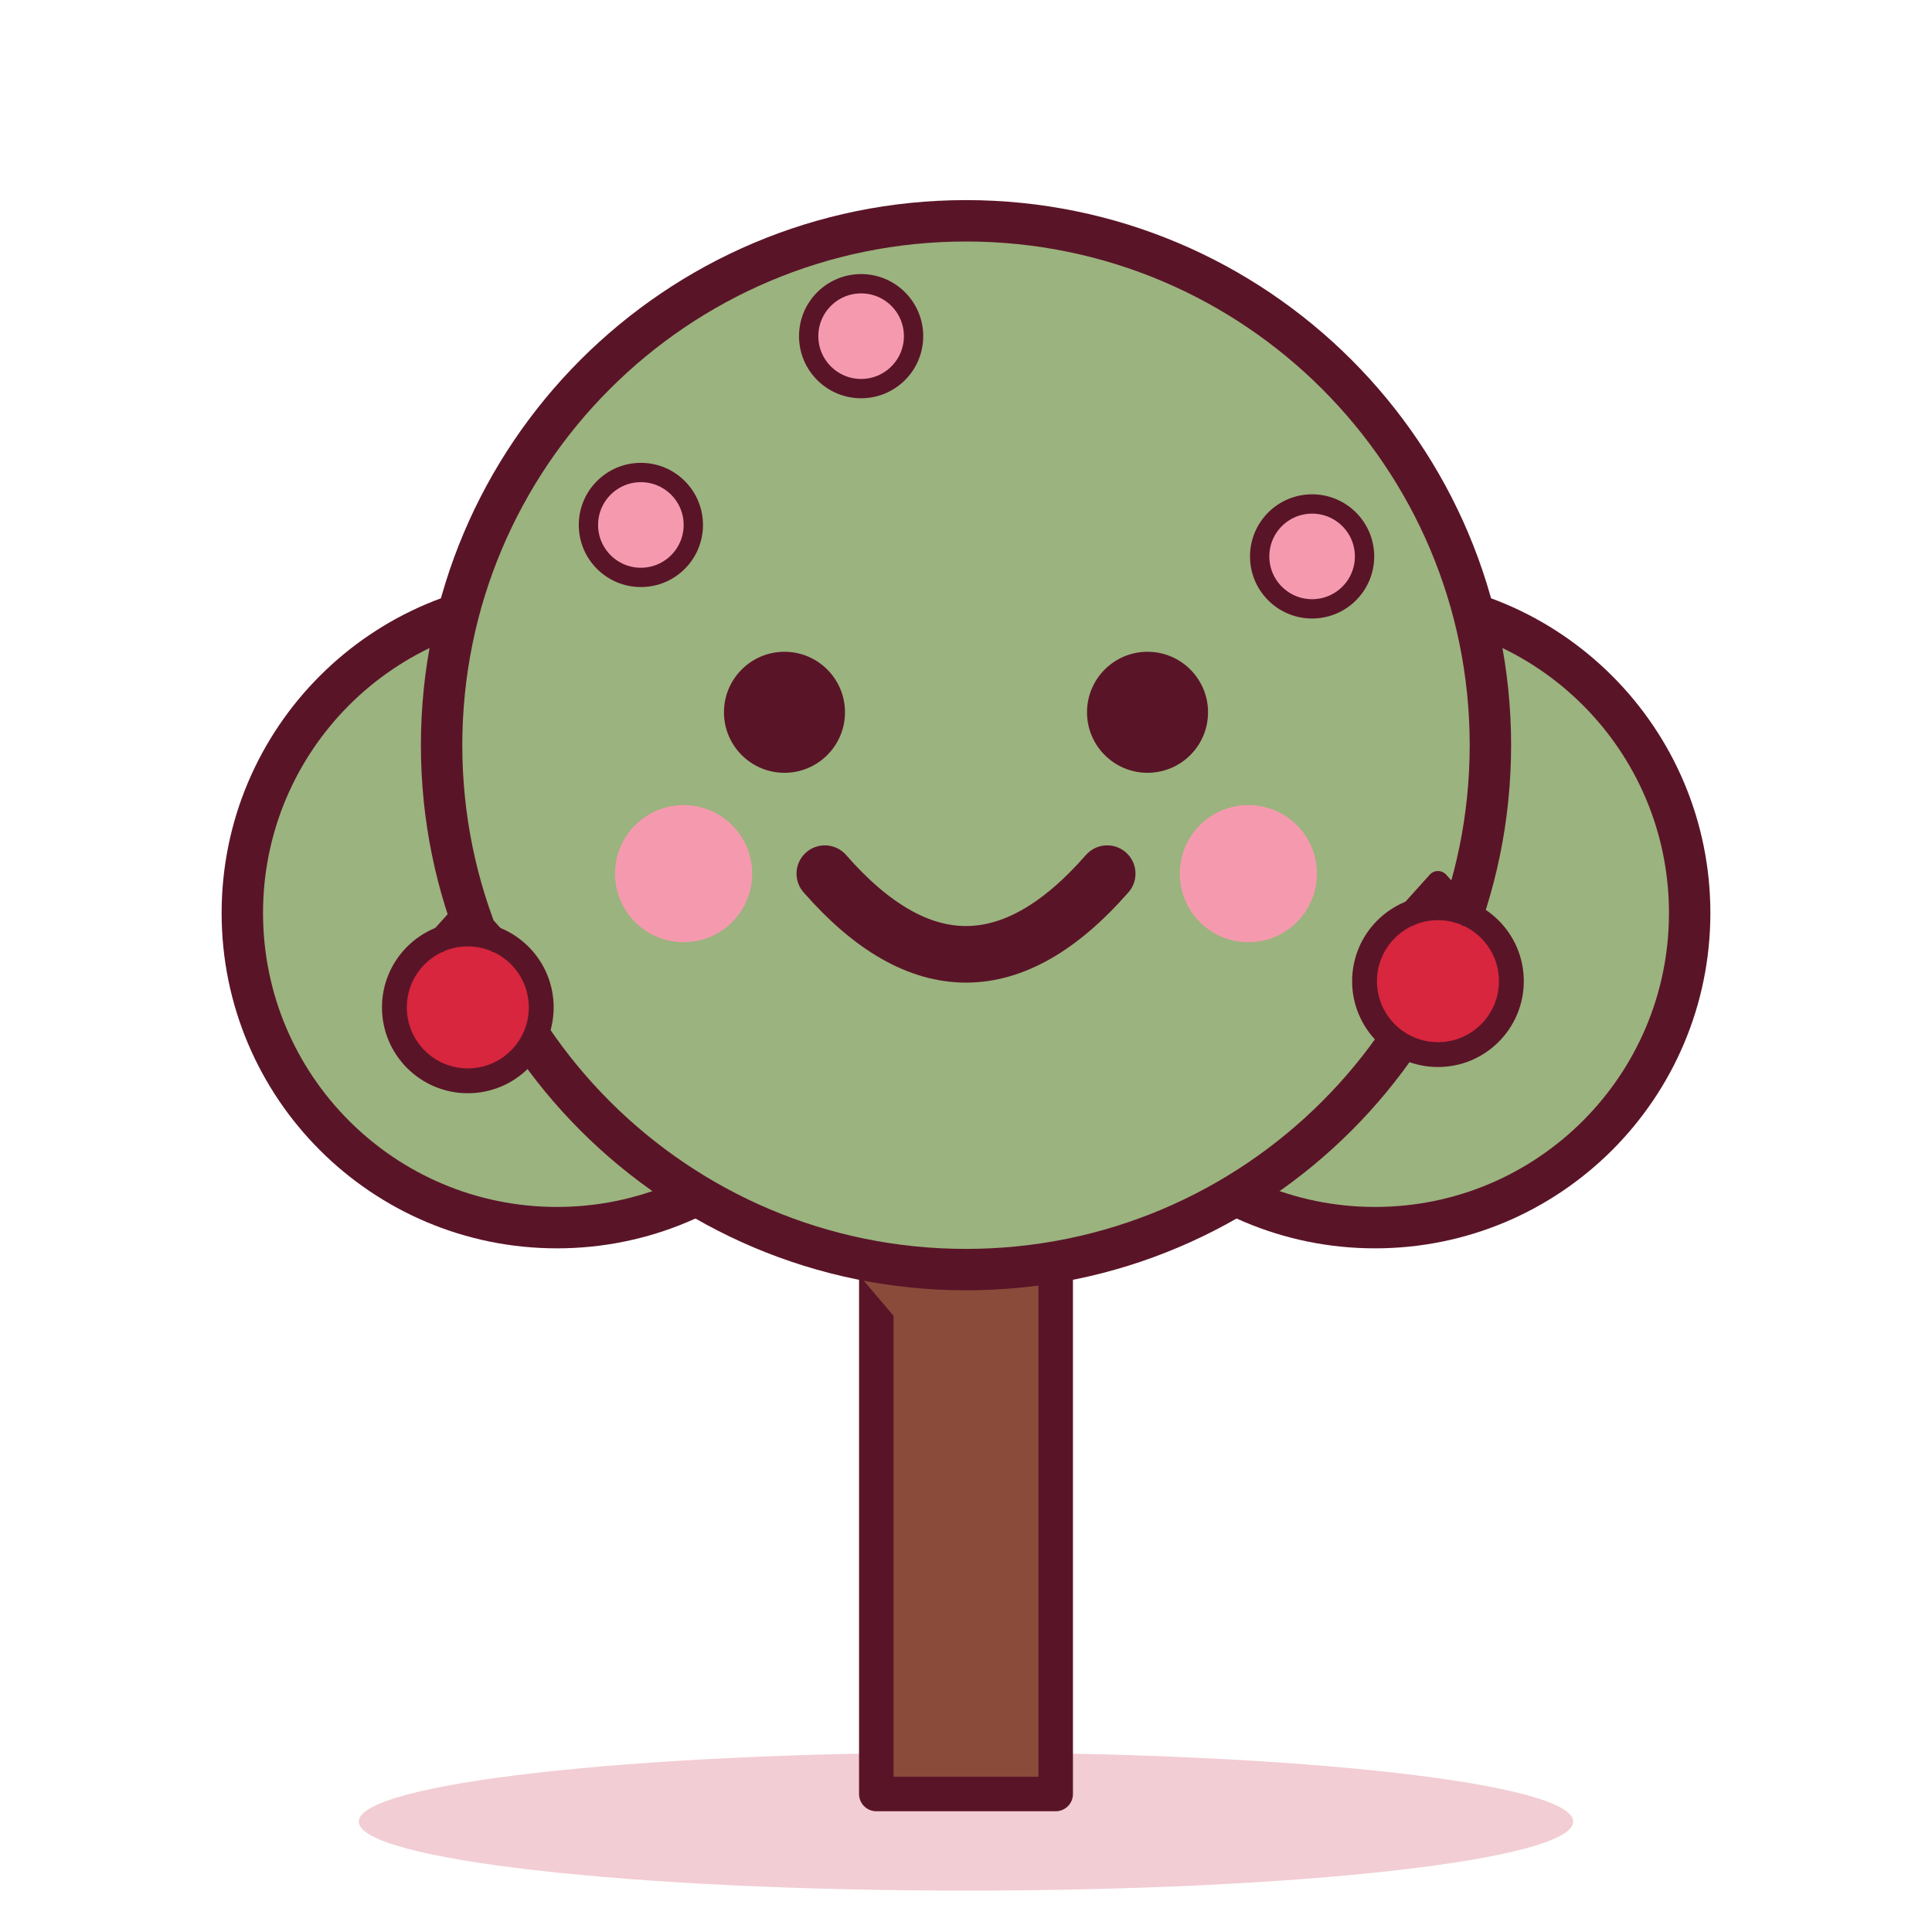
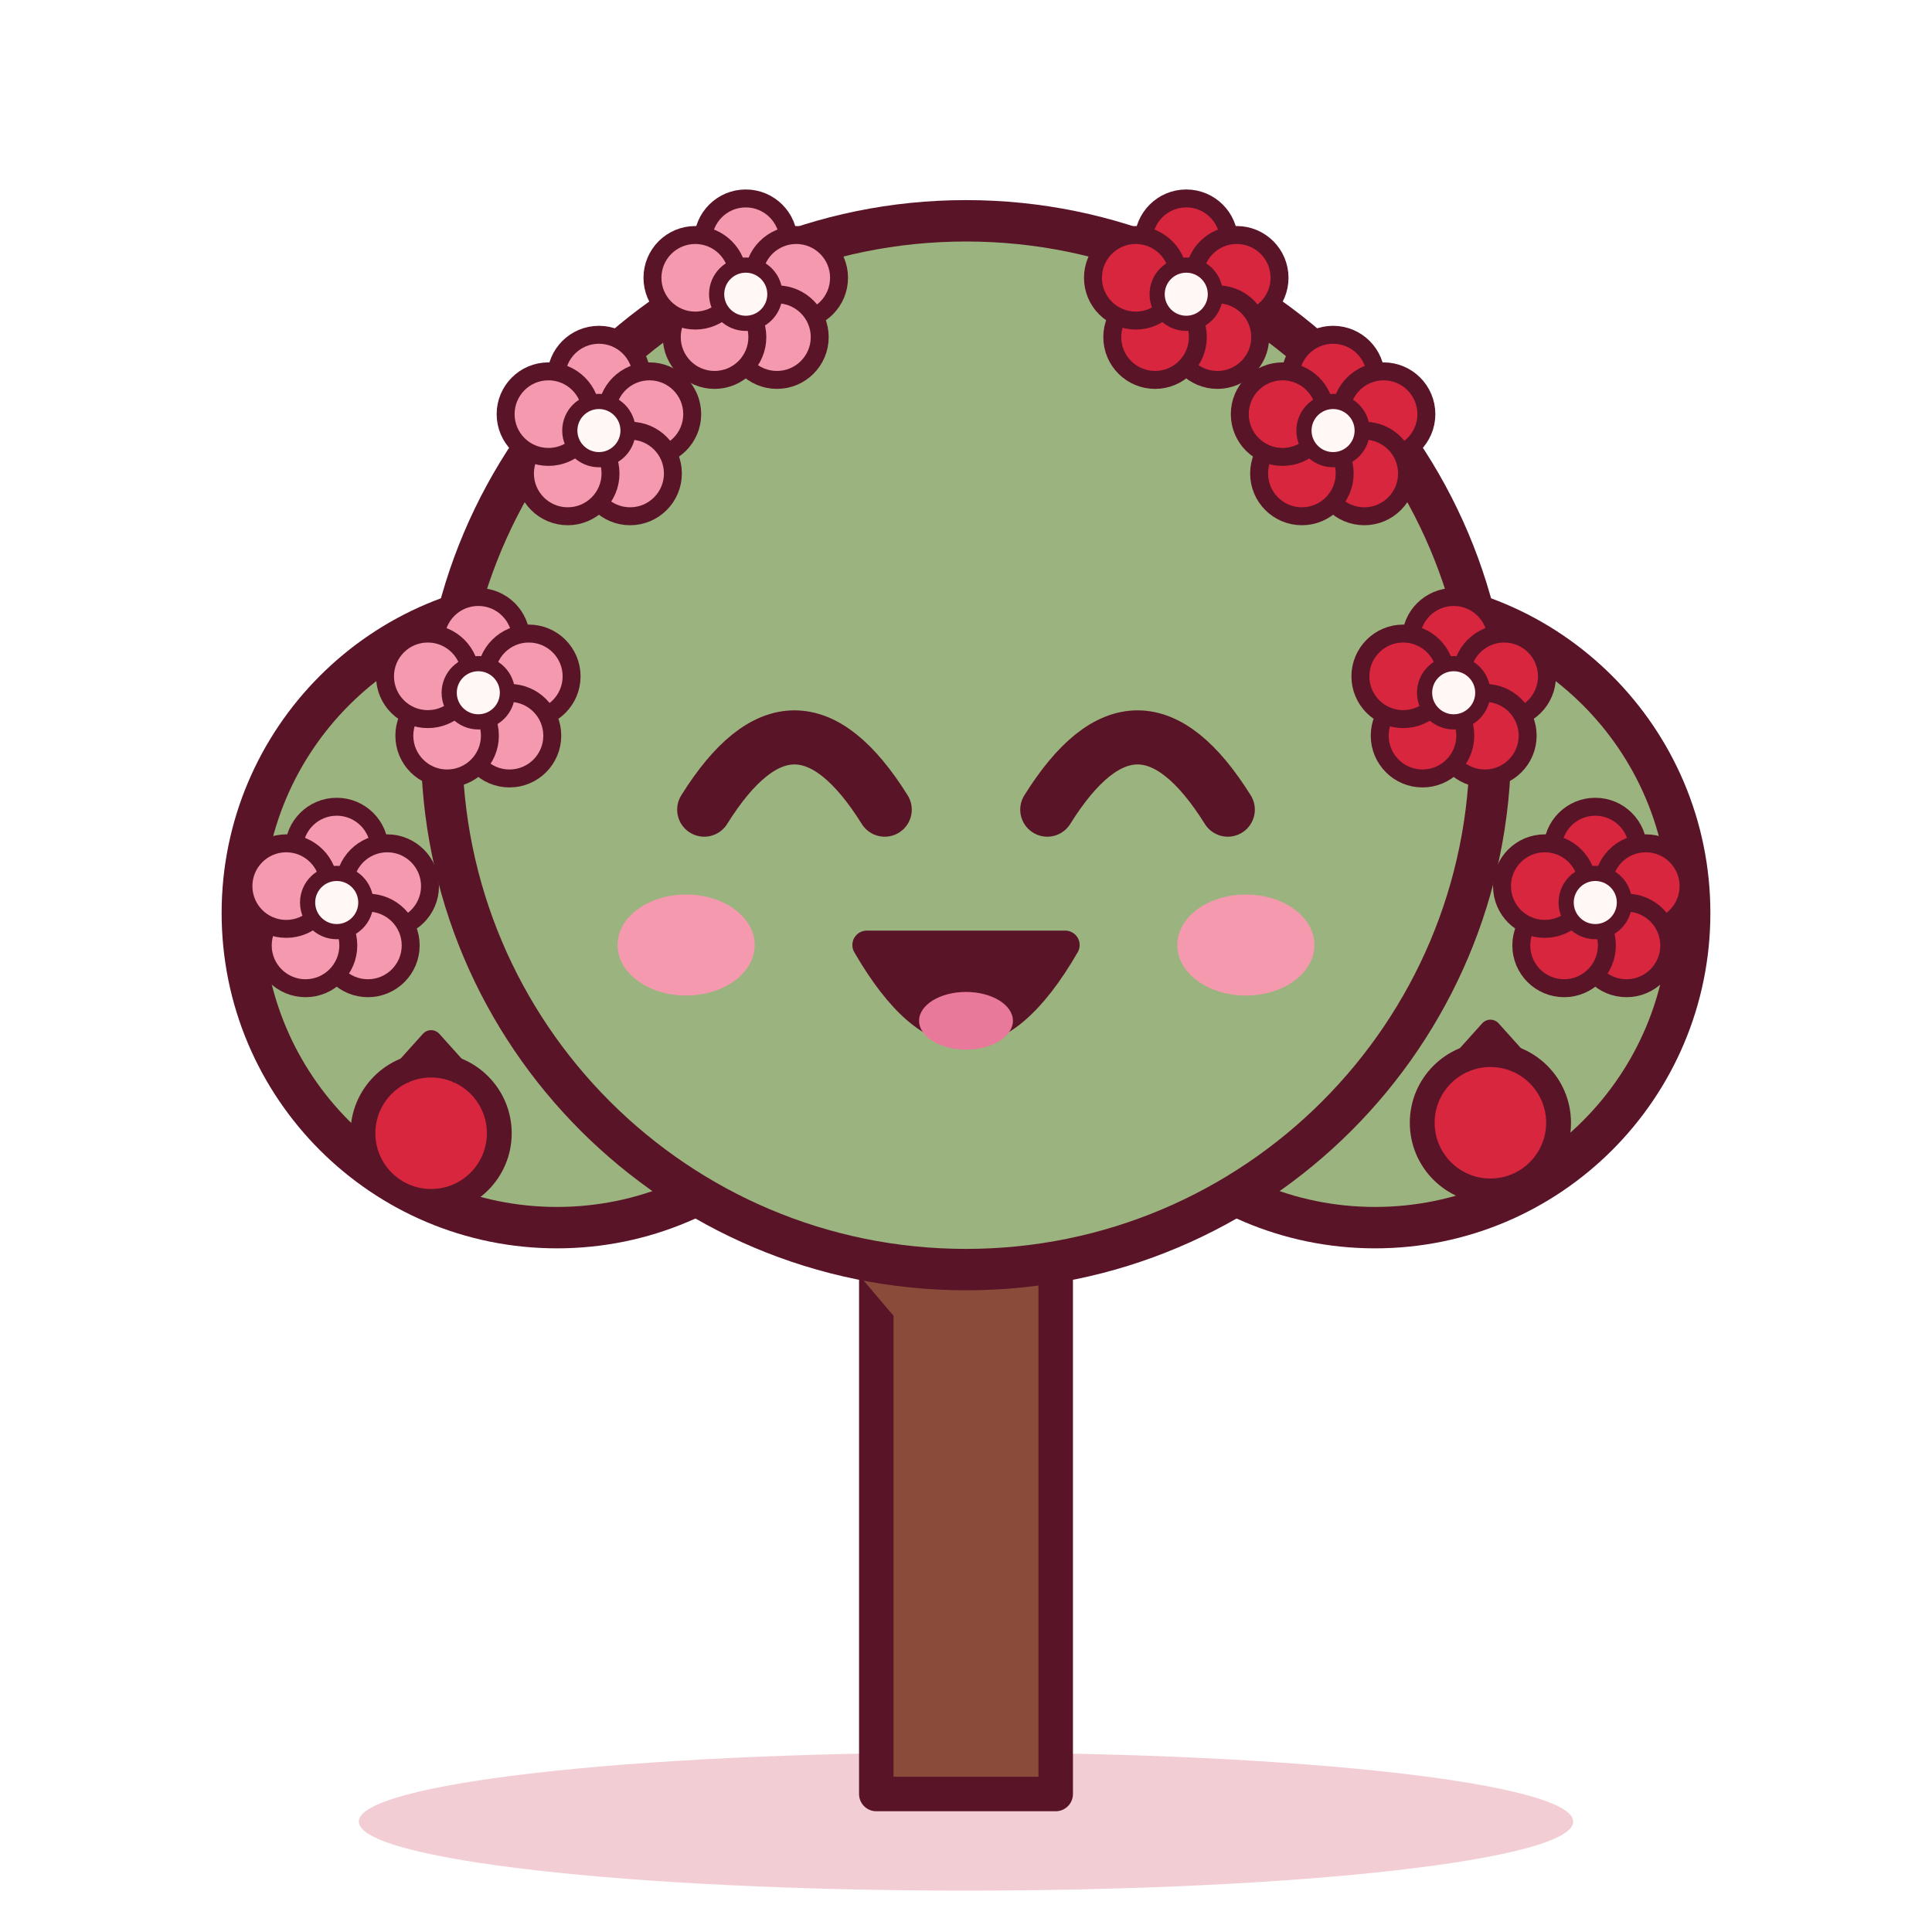
<svg xmlns="http://www.w3.org/2000/svg" viewBox="-10 0 140 140">
  <ellipse cx="60" cy="132" rx="44" ry="5" fill="#F2CDD4" />
  <path d="M53.5 130 L53.5 82 L66.5 82 L66.5 130 Z" fill="#8A4B3A" stroke="#5A1428" stroke-width="2.5" stroke-linejoin="round" />
  <path d="M60 96 L37.2 69.2 M60 92 L82.8 69.2" stroke="#8A4B3A" stroke-width="7.15" stroke-linecap="round" />
  <ellipse cx="30.36" cy="66.16" rx="22.8" ry="22.8" fill="#9BB37E" stroke="#5A1428" stroke-width="3" />
  <ellipse cx="89.64" cy="66.16" rx="22.8" ry="22.8" fill="#9BB37E" stroke="#5A1428" stroke-width="3" />
  <ellipse cx="60" cy="54" rx="38" ry="38" fill="#9BB37E" stroke="#5A1428" stroke-width="3" />
-   <circle cx="36.44" cy="38.04" r="3.8" fill="#F59AAE" stroke="#5A1428" stroke-width="1.4" />
-   <circle cx="85.08" cy="40.32" r="3.8" fill="#F59AAE" stroke="#5A1428" stroke-width="1.4" />
-   <circle cx="52.4" cy="24.36" r="3.8" fill="#F59AAE" stroke="#5A1428" stroke-width="1.4" />
-   <circle cx="23.9" cy="73" r="5.32" fill="#D7263D" stroke="#5A1428" stroke-width="1.8" />
-   <path d="M21.506 68.478 L23.9 65.818 L26.294 68.478" stroke="#5A1428" stroke-width="1.6" fill="none" stroke-linejoin="round" />
-   <circle cx="94.2" cy="71.1" r="5.32" fill="#D7263D" stroke="#5A1428" stroke-width="1.8" />
-   <path d="M91.806 66.578 L94.2 63.918 L96.594 66.578" stroke="#5A1428" stroke-width="1.6" fill="none" stroke-linejoin="round" />
-   <circle cx="39.538" cy="63.308" r="4.969" fill="#F59AAE" />
-   <circle cx="80.462" cy="63.308" r="4.969" fill="#F59AAE" />
-   <circle cx="46.846" cy="51.615" r="4.385" fill="#5A1428" />
-   <circle cx="73.154" cy="51.615" r="4.385" fill="#5A1428" />
-   <path d="M49.769 63.308 Q60 75 70.231 63.308" stroke="#5A1428" stroke-width="4.1" fill="none" stroke-linecap="round" />
+   <circle cx="21.24" cy="82.12" r="4.94" fill="#D7263D" stroke="#5A1428" stroke-width="1.8" />
+   <path d="M19.02 77.92 L21.24 75.45 L23.46 77.92" stroke="#5A1428" stroke-width="1.6" fill="none" stroke-linejoin="round" />
+   <circle cx="98" cy="81.36" r="4.94" fill="#D7263D" stroke="#5A1428" stroke-width="1.8" />
+   <path d="M95.78 77.16 L98 74.69 L100.22 77.16" stroke="#5A1428" stroke-width="1.6" fill="none" stroke-linejoin="round" />
+   <ellipse cx="39.72" cy="68.48" rx="4.97" ry="3.66" fill="#F59AAE" />
+   <ellipse cx="80.28" cy="68.48" rx="4.97" ry="3.66" fill="#F59AAE" />
+   <path d="M41.03 58.67 Q47.57 48.2 54.11 58.67" stroke="#5A1428" stroke-width="3.92" fill="none" stroke-linecap="round" />
+   <path d="M65.89 58.67 Q72.43 48.2 78.97 58.67" stroke="#5A1428" stroke-width="3.92" fill="none" stroke-linecap="round" />
+   <path d="M52.81 68.48 Q60 80.9 67.19 68.48 Z" fill="#5A1428" stroke="#5A1428" stroke-width="2.09" stroke-linejoin="round" />
+   <ellipse cx="60" cy="73.97" rx="3.4" ry="2.09" fill="#E8799A" />
+   <circle cx="33.4" cy="27.36" r="3.1" fill="#F59AAE" stroke="#5A1428" stroke-width="1.3" />
+   <circle cx="37.06" cy="30.01" r="3.1" fill="#F59AAE" stroke="#5A1428" stroke-width="1.3" />
+   <circle cx="35.66" cy="34.31" r="3.1" fill="#F59AAE" stroke="#5A1428" stroke-width="1.3" />
+   <circle cx="31.14" cy="34.31" r="3.1" fill="#F59AAE" stroke="#5A1428" stroke-width="1.3" />
+   <circle cx="29.74" cy="30.01" r="3.1" fill="#F59AAE" stroke="#5A1428" stroke-width="1.3" />
+   <circle cx="33.4" cy="31.2" r="2.11" fill="#FFF8F5" stroke="#5A1428" stroke-width="1.1" />
+   <circle cx="24.66" cy="46.36" r="3.1" fill="#F59AAE" stroke="#5A1428" stroke-width="1.3" />
+   <circle cx="28.32" cy="49.01" r="3.1" fill="#F59AAE" stroke="#5A1428" stroke-width="1.3" />
+   <circle cx="26.92" cy="53.31" r="3.1" fill="#F59AAE" stroke="#5A1428" stroke-width="1.3" />
+   <circle cx="22.4" cy="53.31" r="3.1" fill="#F59AAE" stroke="#5A1428" stroke-width="1.3" />
+   <circle cx="21" cy="49.01" r="3.1" fill="#F59AAE" stroke="#5A1428" stroke-width="1.3" />
+   <circle cx="24.66" cy="50.2" r="2.11" fill="#FFF8F5" stroke="#5A1428" stroke-width="1.1" />
+   <circle cx="14.4" cy="61.56" r="3.1" fill="#F59AAE" stroke="#5A1428" stroke-width="1.3" />
+   <circle cx="18.06" cy="64.21" r="3.1" fill="#F59AAE" stroke="#5A1428" stroke-width="1.3" />
+   <circle cx="16.66" cy="68.51" r="3.1" fill="#F59AAE" stroke="#5A1428" stroke-width="1.3" />
+   <circle cx="12.14" cy="68.51" r="3.1" fill="#F59AAE" stroke="#5A1428" stroke-width="1.3" />
+   <circle cx="10.74" cy="64.21" r="3.1" fill="#F59AAE" stroke="#5A1428" stroke-width="1.3" />
+   <circle cx="14.4" cy="65.4" r="2.11" fill="#FFF8F5" stroke="#5A1428" stroke-width="1.1" />
+   <circle cx="44.04" cy="17.48" r="3.1" fill="#F59AAE" stroke="#5A1428" stroke-width="1.3" />
+   <circle cx="47.7" cy="20.13" r="3.1" fill="#F59AAE" stroke="#5A1428" stroke-width="1.3" />
+   <circle cx="46.3" cy="24.43" r="3.1" fill="#F59AAE" stroke="#5A1428" stroke-width="1.3" />
+   <circle cx="41.78" cy="24.43" r="3.1" fill="#F59AAE" stroke="#5A1428" stroke-width="1.3" />
+   <circle cx="40.38" cy="20.13" r="3.1" fill="#F59AAE" stroke="#5A1428" stroke-width="1.3" />
+   <circle cx="44.04" cy="21.32" r="2.11" fill="#FFF8F5" stroke="#5A1428" stroke-width="1.1" />
+   <circle cx="86.6" cy="27.36" r="3.1" fill="#D7263D" stroke="#5A1428" stroke-width="1.3" />
+   <circle cx="90.26" cy="30.01" r="3.1" fill="#D7263D" stroke="#5A1428" stroke-width="1.3" />
+   <circle cx="88.86" cy="34.31" r="3.1" fill="#D7263D" stroke="#5A1428" stroke-width="1.3" />
+   <circle cx="84.34" cy="34.31" r="3.1" fill="#D7263D" stroke="#5A1428" stroke-width="1.3" />
+   <circle cx="82.94" cy="30.01" r="3.1" fill="#D7263D" stroke="#5A1428" stroke-width="1.3" />
+   <circle cx="86.6" cy="31.2" r="2.11" fill="#FFF8F5" stroke="#5A1428" stroke-width="1.1" />
+   <circle cx="95.34" cy="46.36" r="3.1" fill="#D7263D" stroke="#5A1428" stroke-width="1.3" />
+   <circle cx="99" cy="49.01" r="3.1" fill="#D7263D" stroke="#5A1428" stroke-width="1.3" />
+   <circle cx="97.6" cy="53.31" r="3.1" fill="#D7263D" stroke="#5A1428" stroke-width="1.3" />
+   <circle cx="93.08" cy="53.31" r="3.1" fill="#D7263D" stroke="#5A1428" stroke-width="1.3" />
+   <circle cx="91.68" cy="49.01" r="3.1" fill="#D7263D" stroke="#5A1428" stroke-width="1.3" />
+   <circle cx="95.34" cy="50.2" r="2.11" fill="#FFF8F5" stroke="#5A1428" stroke-width="1.1" />
+   <circle cx="105.6" cy="61.56" r="3.1" fill="#D7263D" stroke="#5A1428" stroke-width="1.3" />
+   <circle cx="109.26" cy="64.21" r="3.1" fill="#D7263D" stroke="#5A1428" stroke-width="1.3" />
+   <circle cx="107.86" cy="68.51" r="3.1" fill="#D7263D" stroke="#5A1428" stroke-width="1.3" />
+   <circle cx="103.34" cy="68.51" r="3.1" fill="#D7263D" stroke="#5A1428" stroke-width="1.3" />
+   <circle cx="101.94" cy="64.21" r="3.1" fill="#D7263D" stroke="#5A1428" stroke-width="1.3" />
+   <circle cx="105.6" cy="65.4" r="2.11" fill="#FFF8F5" stroke="#5A1428" stroke-width="1.1" />
+   <circle cx="75.96" cy="17.48" r="3.1" fill="#D7263D" stroke="#5A1428" stroke-width="1.3" />
+   <circle cx="79.62" cy="20.13" r="3.1" fill="#D7263D" stroke="#5A1428" stroke-width="1.3" />
+   <circle cx="78.22" cy="24.43" r="3.1" fill="#D7263D" stroke="#5A1428" stroke-width="1.3" />
+   <circle cx="73.7" cy="24.43" r="3.1" fill="#D7263D" stroke="#5A1428" stroke-width="1.3" />
+   <circle cx="72.3" cy="20.13" r="3.1" fill="#D7263D" stroke="#5A1428" stroke-width="1.3" />
+   <circle cx="75.96" cy="21.32" r="2.11" fill="#FFF8F5" stroke="#5A1428" stroke-width="1.1" />
</svg>
